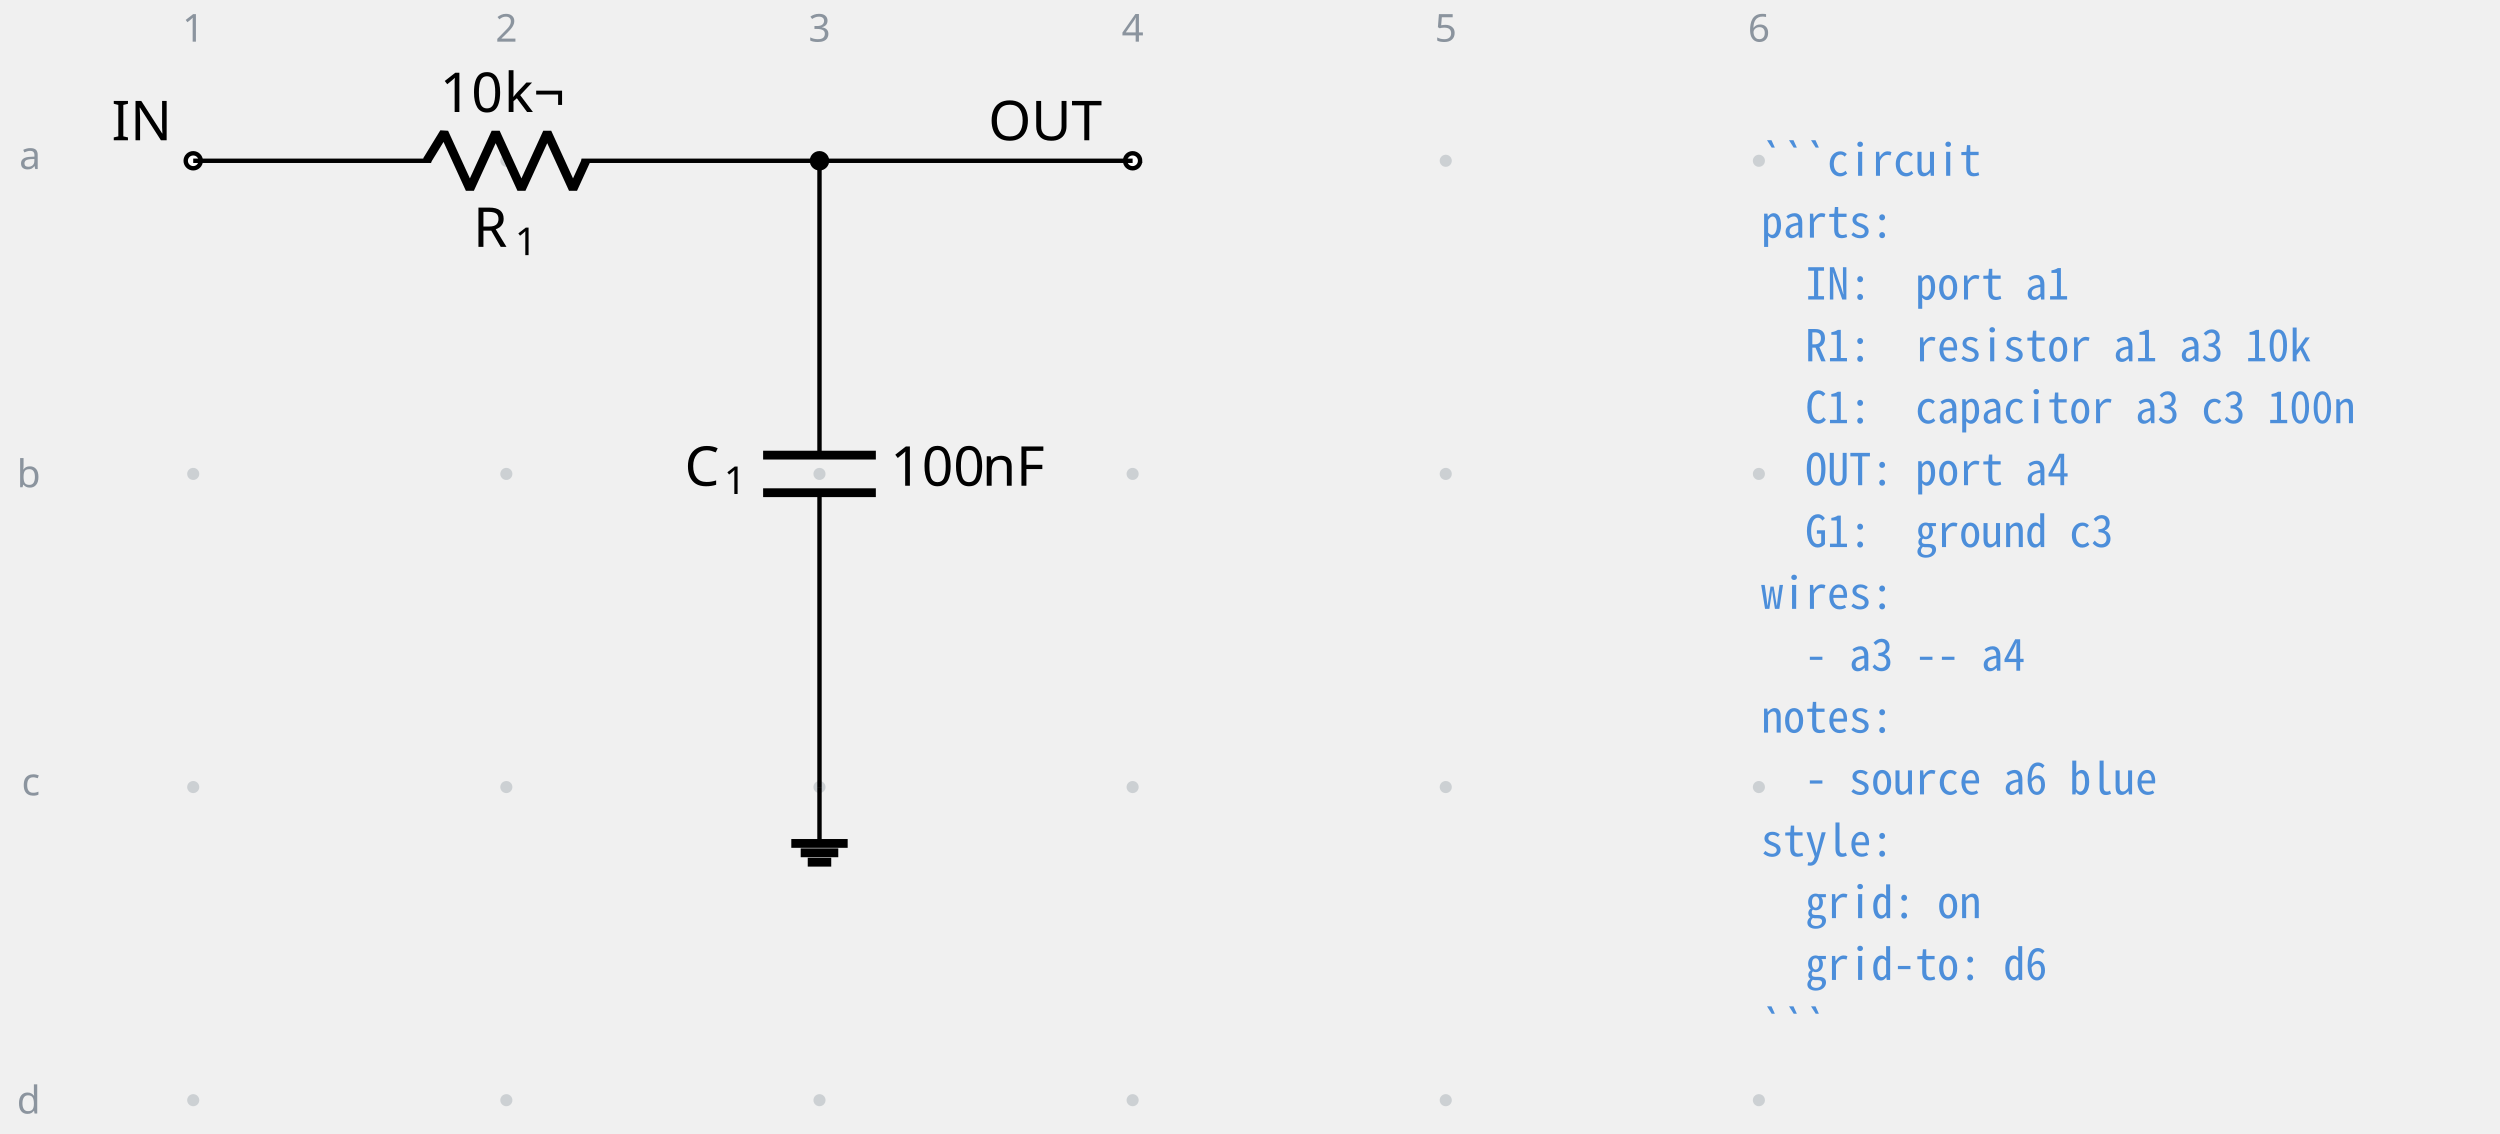
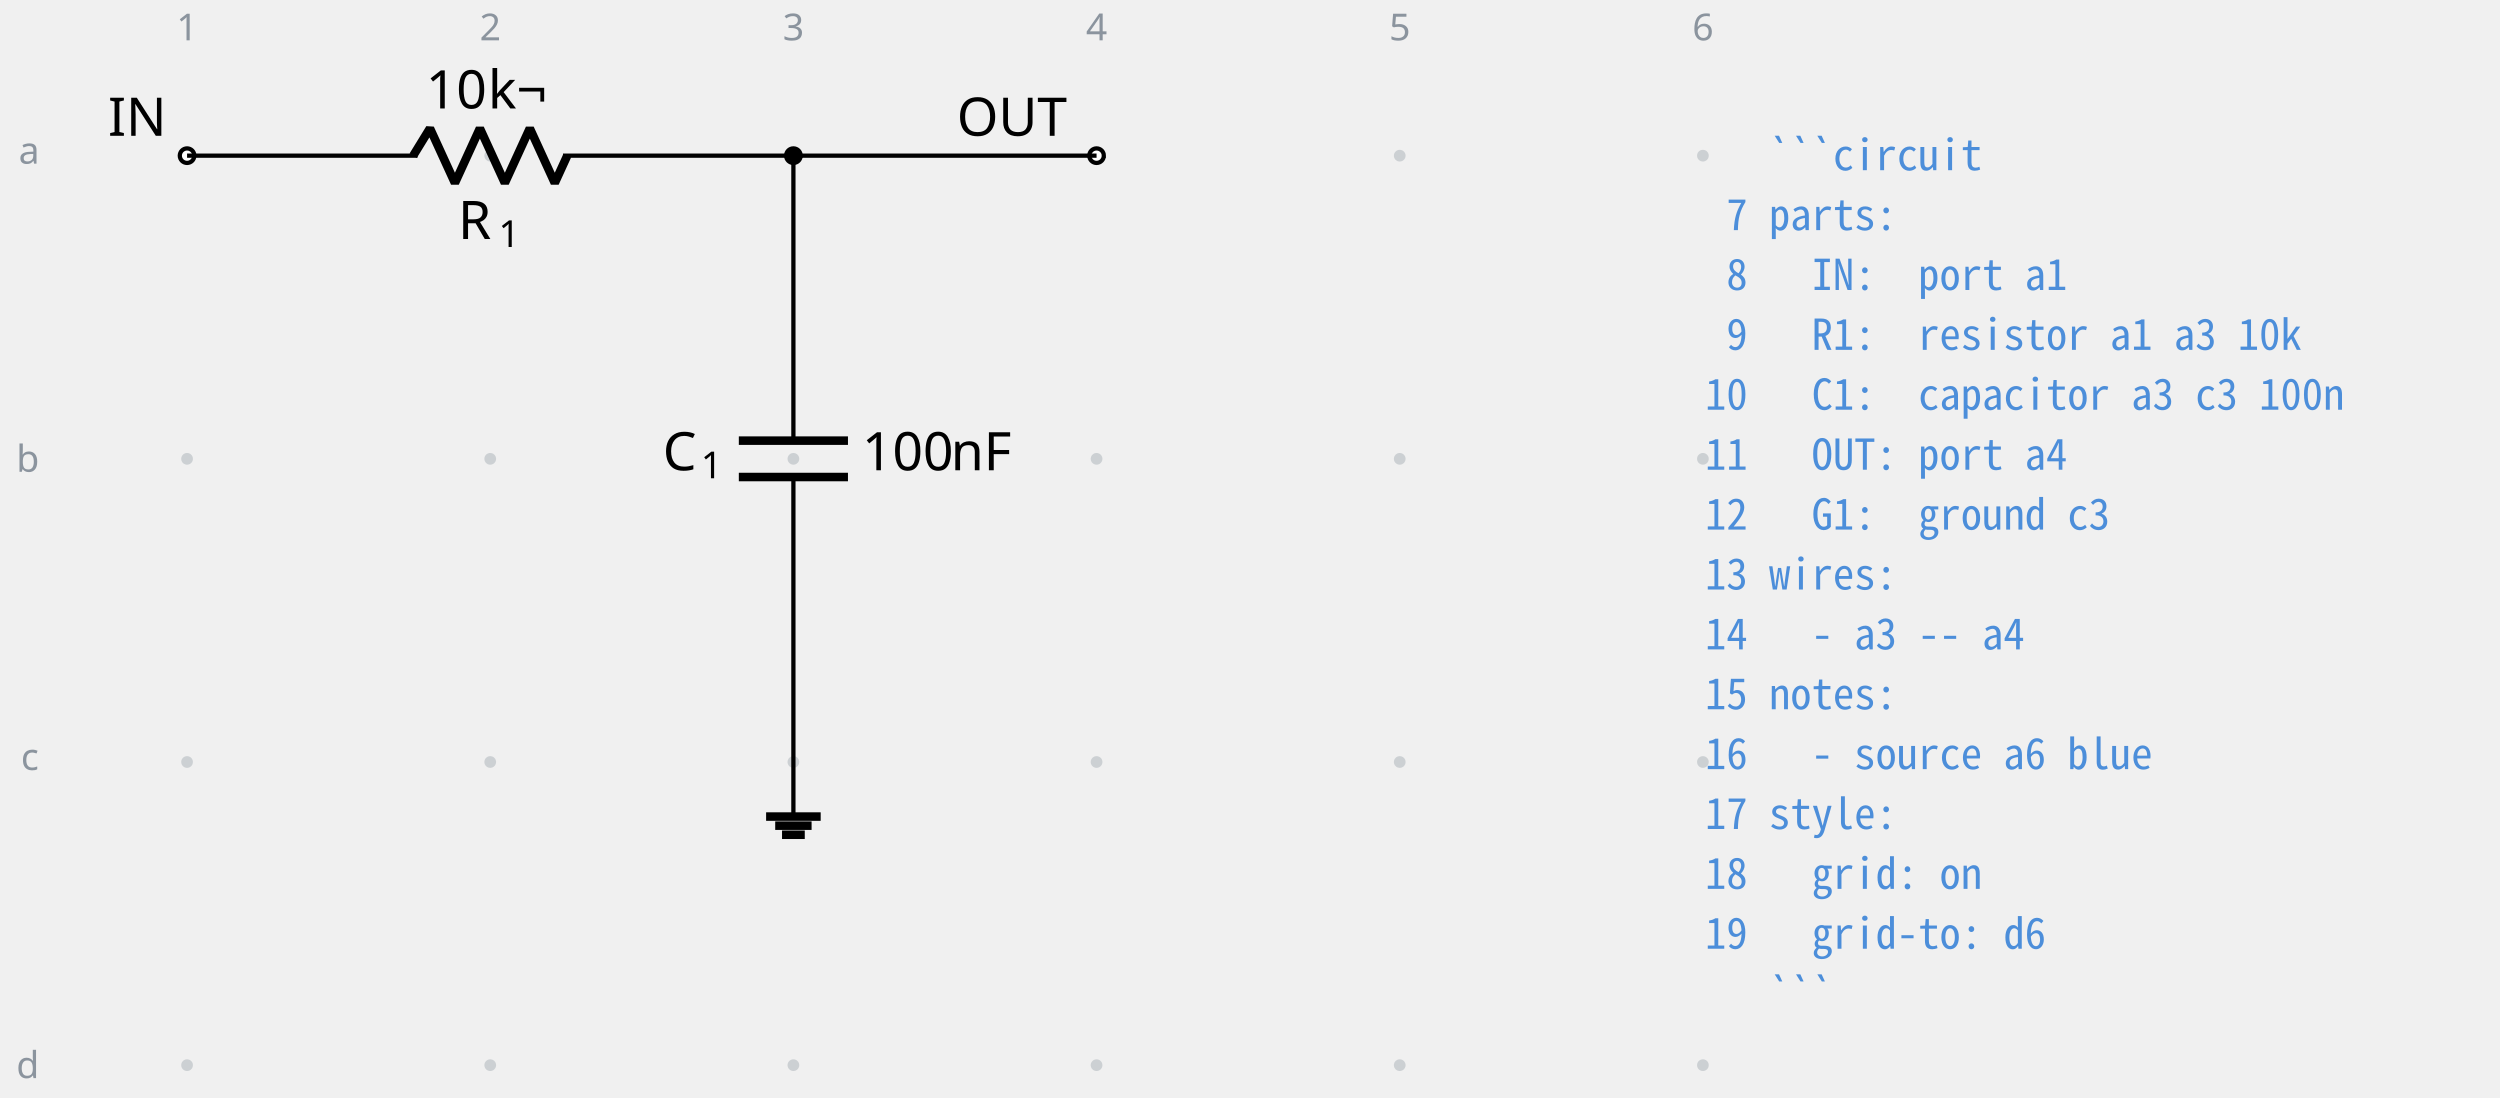
- <svg xmlns="http://www.w3.org/2000/svg" fill="currentColor" width="605.761" height="274.625" viewBox="-72 -72 454.321 205.969">
+ <svg xmlns="http://www.w3.org/2000/svg" fill="currentColor" width="625.678" height="274.625" viewBox="-72 -72 469.259 205.969">
  <g stroke="currentColor" stroke-miterlimit="10" stroke-width=".8">
    <path fill="#8b949e" fill-opacity=".35" stroke="none" stroke-opacity=".35" d="M-35.787-42.781a1.1 1.1 0 1 0-2.2 0 1.1 1.1 0 0 0 2.2 0M-35.787 14.124a1.1 1.1 0 1 0-2.2 0 1.1 1.1 0 0 0 2.2 0M-35.787 71.03a1.1 1.1 0 1 0-2.2 0 1.1 1.1 0 0 0 2.2 0M-35.787 127.935a1.1 1.1 0 1 0-2.2 0 1.1 1.1 0 0 0 2.2 0M21.118-42.781a1.1 1.1 0 1 0-2.2 0 1.1 1.1 0 0 0 2.2 0M21.118 14.124a1.1 1.1 0 1 0-2.2 0 1.1 1.1 0 0 0 2.2 0M21.118 71.03a1.1 1.1 0 1 0-2.2 0 1.1 1.1 0 0 0 2.2 0M21.118 127.935a1.1 1.1 0 1 0-2.2 0 1.1 1.1 0 0 0 2.2 0M78.024-42.781a1.1 1.1 0 1 0-2.2 0 1.1 1.1 0 0 0 2.2 0M78.024 14.124a1.1 1.1 0 1 0-2.2 0 1.1 1.1 0 0 0 2.2 0M78.024 71.03a1.1 1.1 0 1 0-2.2 0 1.1 1.1 0 0 0 2.2 0M78.024 127.935a1.1 1.1 0 1 0-2.2 0 1.1 1.1 0 0 0 2.2 0M134.93-42.781a1.1 1.1 0 1 0-2.2 0 1.1 1.1 0 0 0 2.2 0M134.93 14.124a1.1 1.1 0 1 0-2.2 0 1.1 1.1 0 0 0 2.2 0M134.93 71.03a1.1 1.1 0 1 0-2.2 0 1.1 1.1 0 0 0 2.2 0M134.93 127.935a1.1 1.1 0 1 0-2.2 0 1.1 1.1 0 0 0 2.2 0M191.835-42.781a1.1 1.1 0 1 0-2.2 0 1.1 1.1 0 0 0 2.2 0M191.835 14.124a1.1 1.1 0 1 0-2.2 0 1.1 1.1 0 0 0 2.2 0M191.835 71.03a1.1 1.1 0 1 0-2.2 0 1.1 1.1 0 0 0 2.2 0M191.835 127.935a1.1 1.1 0 1 0-2.2 0 1.1 1.1 0 0 0 2.2 0M248.74-42.781a1.1 1.1 0 1 0-2.2 0 1.1 1.1 0 0 0 2.2 0M248.74 14.124a1.1 1.1 0 1 0-2.2 0 1.1 1.1 0 0 0 2.2 0M248.74 71.03a1.1 1.1 0 1 0-2.2 0 1.1 1.1 0 0 0 2.2 0M248.74 127.935a1.1 1.1 0 1 0-2.2 0 1.1 1.1 0 0 0 2.2 0m-1.1 0" />
    <g fill="#8b949e" stroke="#8b949e">
      <text x="-36.887" y="-42.781" fill="#8b949e" stroke="none" font-family="cmr7" font-size="7" transform="translate(-1.993 -21.645)">1</text>
    </g>
    <g fill="#8b949e" stroke="#8b949e">
      <text x="-36.887" y="-42.781" fill="#8b949e" stroke="none" font-family="cmr7" font-size="7" transform="translate(54.912 -21.645)">2</text>
    </g>
    <g fill="#8b949e" stroke="#8b949e">
      <text x="-36.887" y="-42.781" fill="#8b949e" stroke="none" font-family="cmr7" font-size="7" transform="translate(111.818 -21.645)">3</text>
    </g>
    <g fill="#8b949e" stroke="#8b949e">
      <text x="-36.887" y="-42.781" fill="#8b949e" stroke="none" font-family="cmr7" font-size="7" transform="translate(168.723 -21.645)">4</text>
    </g>
    <g fill="#8b949e" stroke="#8b949e">
      <text x="-36.887" y="-42.781" fill="#8b949e" stroke="none" font-family="cmr7" font-size="7" transform="translate(225.629 -21.645)">5</text>
    </g>
    <g fill="#8b949e" stroke="#8b949e">
      <text x="-36.887" y="-42.781" fill="#8b949e" stroke="none" font-family="cmr7" font-size="7" transform="translate(282.534 -21.645)">6</text>
    </g>
    <g fill="#8b949e" stroke="#8b949e">
      <text x="-36.887" y="-42.781" fill="#8b949e" stroke="none" font-family="cmr7" font-size="7" transform="translate(-31.62 1.507)">a</text>
    </g>
    <g fill="#8b949e" stroke="#8b949e">
      <text x="-36.887" y="-42.781" fill="#8b949e" stroke="none" font-family="cmr7" font-size="7" transform="translate(-32.05 59.336)">b</text>
    </g>
    <g fill="#8b949e" stroke="#8b949e">
      <text x="-36.887" y="-42.781" fill="#8b949e" stroke="none" font-family="cmr7" font-size="7" transform="translate(-31.189 115.318)">c</text>
    </g>
    <g fill="#8b949e" stroke="#8b949e">
      <text x="-36.887" y="-42.781" fill="#8b949e" stroke="none" font-family="cmr7" font-size="7" transform="translate(-32.05 173.147)">d</text>
    </g>
    <g fill="#ffffff">
      <path d="M-35.522-42.781a1.365 1.365 0 1 0-2.73 0 1.365 1.365 0 0 0 2.73 0Zm-1.365 0" />
    </g>
    <text x="-36.887" y="-42.781" stroke="none" font-family="cmr10" font-size="10" transform="translate(-14.844 -3.733)">IN</text>
    <path fill="none" d="M-36.887-42.781h.4m-.4 0H6.36m27.315 0h43.248m-.4 0h.4" />
    <g stroke-linejoin="bevel" stroke-width="1.6">
      <path fill="none" d="m5.561-42.781 3.143-5.122L13.39-37.66l4.685-10.243 4.686 10.243 4.686-10.243 4.686 10.243 2.343-5.121" />
    </g>
    <g stroke="none">
      <text x="-36.887" y="-42.781" font-family="cmmi10" font-size="10" transform="translate(50.866 15.648)">R</text>
      <text x="-29.294" y="-41.281" font-family="cmr7" font-size="7" transform="translate(50.866 15.648)">1</text>
    </g>
    <g stroke="none" font-family="cmr10" font-size="10">
      <text x="-36.887" y="-42.781" transform="translate(44.822 -8.863)">10</text>
      <text x="-25.221" y="-42.781" transform="translate(44.822 -8.863)">k¬</text>
    </g>
    <path fill="none" d="M76.924-42.781v.4m0-.4v53.49m0 6.83v53.49m0-.399v.4" />
    <g stroke-width="1.6">
      <path fill="none" d="M87.167 10.71H66.68m20.486 6.828H66.68" />
    </g>
    <g stroke="none">
      <text x="-36.887" y="-42.781" font-family="cmmi10" font-size="10" transform="translate(89.296 59.058)">C</text>
      <text x="-29.74" y="-41.281" font-family="cmr7" font-size="7" transform="translate(89.296 59.058)">1</text>
    </g>
    <g stroke="none" font-family="cmr10" font-size="10">
      <text x="-36.887" y="-42.781" transform="translate(126.693 59.058)">100</text>
      <text x="-20.22" y="-42.781" transform="translate(126.693 59.058)">nF</text>
    </g>
    <g fill="#ffffff">
      <path d="M135.195-42.781a1.365 1.365 0 1 0-2.731 0 1.365 1.365 0 0 0 2.73 0Zm-1.366 0" />
    </g>
    <text x="-36.887" y="-42.781" stroke="none" font-family="cmr10" font-size="10" transform="translate(144.483 -3.733)">OUT</text>
    <path fill="none" d="M76.924 71.03v10.243" />
    <path fill="none" stroke-width="1.6" d="M71.802 81.273h10.243M73.51 82.98h6.828m-5.548 1.707h4.268" />
    <path fill="none" d="M76.924-42.781h56.905" />
    <path d="M78.29-42.781a1.365 1.365 0 1 0-2.732 0 1.365 1.365 0 0 0 2.731 0Zm-1.366 0" />
    <g>
-       <text x="-36.887" y="-42.781" fill="#4c8eda" stroke="none" font-family="'Noto Sans Mono CJK JP',ui-monospace,'SFMono-Regular',Consolas,'Liberation Mono',monospace" font-size="8" transform="translate(284.927 2.733)" xml:space="preserve">```circuit</text>
+       <text x="-36.887" y="-42.781" fill="#4c8eda" stroke="none" font-family="'Noto Sans Mono CJK JP',ui-monospace,'SFMono-Regular',Consolas,'Liberation Mono',monospace" font-size="8" transform="translate(284.927 2.733)" xml:space="preserve">   ```circuit</text>
    </g>
    <g>
-       <text x="-36.887" y="-42.781" fill="#4c8eda" stroke="none" font-family="'Noto Sans Mono CJK JP',ui-monospace,'SFMono-Regular',Consolas,'Liberation Mono',monospace" font-size="8" transform="translate(284.927 13.972)" xml:space="preserve">parts:</text>
+       <text x="-36.887" y="-42.781" fill="#4c8eda" stroke="none" font-family="'Noto Sans Mono CJK JP',ui-monospace,'SFMono-Regular',Consolas,'Liberation Mono',monospace" font-size="8" transform="translate(284.927 13.972)" xml:space="preserve"> 7 parts:</text>
    </g>
    <g>
-       <text x="-36.887" y="-42.781" fill="#4c8eda" stroke="none" font-family="'Noto Sans Mono CJK JP',ui-monospace,'SFMono-Regular',Consolas,'Liberation Mono',monospace" font-size="8" transform="translate(284.927 25.21)" xml:space="preserve">  IN:  port a1</text>
+       <text x="-36.887" y="-42.781" fill="#4c8eda" stroke="none" font-family="'Noto Sans Mono CJK JP',ui-monospace,'SFMono-Regular',Consolas,'Liberation Mono',monospace" font-size="8" transform="translate(284.927 25.21)" xml:space="preserve"> 8   IN:  port a1</text>
    </g>
    <g>
-       <text x="-36.887" y="-42.781" fill="#4c8eda" stroke="none" font-family="'Noto Sans Mono CJK JP',ui-monospace,'SFMono-Regular',Consolas,'Liberation Mono',monospace" font-size="8" transform="translate(284.927 36.45)" xml:space="preserve">  R1:  resistor a1 a3 10k</text>
+       <text x="-36.887" y="-42.781" fill="#4c8eda" stroke="none" font-family="'Noto Sans Mono CJK JP',ui-monospace,'SFMono-Regular',Consolas,'Liberation Mono',monospace" font-size="8" transform="translate(284.927 36.45)" xml:space="preserve"> 9   R1:  resistor a1 a3 10k</text>
    </g>
    <g>
-       <text x="-36.887" y="-42.781" fill="#4c8eda" stroke="none" font-family="'Noto Sans Mono CJK JP',ui-monospace,'SFMono-Regular',Consolas,'Liberation Mono',monospace" font-size="8" transform="translate(284.927 47.689)" xml:space="preserve">  C1:  capacitor a3 c3 100n</text>
+       <text x="-36.887" y="-42.781" fill="#4c8eda" stroke="none" font-family="'Noto Sans Mono CJK JP',ui-monospace,'SFMono-Regular',Consolas,'Liberation Mono',monospace" font-size="8" transform="translate(284.927 47.689)" xml:space="preserve">10   C1:  capacitor a3 c3 100n</text>
    </g>
    <g>
-       <text x="-36.887" y="-42.781" fill="#4c8eda" stroke="none" font-family="'Noto Sans Mono CJK JP',ui-monospace,'SFMono-Regular',Consolas,'Liberation Mono',monospace" font-size="8" transform="translate(284.927 58.956)" xml:space="preserve">  OUT: port a4</text>
+       <text x="-36.887" y="-42.781" fill="#4c8eda" stroke="none" font-family="'Noto Sans Mono CJK JP',ui-monospace,'SFMono-Regular',Consolas,'Liberation Mono',monospace" font-size="8" transform="translate(284.927 58.956)" xml:space="preserve">11   OUT: port a4</text>
    </g>
    <g>
-       <text x="-36.887" y="-42.781" fill="#4c8eda" stroke="none" font-family="'Noto Sans Mono CJK JP',ui-monospace,'SFMono-Regular',Consolas,'Liberation Mono',monospace" font-size="8" transform="translate(284.927 70.195)" xml:space="preserve">  G1:  ground c3</text>
+       <text x="-36.887" y="-42.781" fill="#4c8eda" stroke="none" font-family="'Noto Sans Mono CJK JP',ui-monospace,'SFMono-Regular',Consolas,'Liberation Mono',monospace" font-size="8" transform="translate(284.927 70.195)" xml:space="preserve">12   G1:  ground c3</text>
    </g>
    <g>
-       <text x="-36.887" y="-42.781" fill="#4c8eda" stroke="none" font-family="'Noto Sans Mono CJK JP',ui-monospace,'SFMono-Regular',Consolas,'Liberation Mono',monospace" font-size="8" transform="translate(284.927 81.434)" xml:space="preserve">wires:</text>
+       <text x="-36.887" y="-42.781" fill="#4c8eda" stroke="none" font-family="'Noto Sans Mono CJK JP',ui-monospace,'SFMono-Regular',Consolas,'Liberation Mono',monospace" font-size="8" transform="translate(284.927 81.434)" xml:space="preserve">13 wires:</text>
    </g>
    <g>
-       <text x="-36.887" y="-42.781" fill="#4c8eda" stroke="none" font-family="'Noto Sans Mono CJK JP',ui-monospace,'SFMono-Regular',Consolas,'Liberation Mono',monospace" font-size="8" transform="translate(284.927 92.672)" xml:space="preserve">  - a3 -- a4</text>
+       <text x="-36.887" y="-42.781" fill="#4c8eda" stroke="none" font-family="'Noto Sans Mono CJK JP',ui-monospace,'SFMono-Regular',Consolas,'Liberation Mono',monospace" font-size="8" transform="translate(284.927 92.672)" xml:space="preserve">14   - a3 -- a4</text>
    </g>
    <g>
-       <text x="-36.887" y="-42.781" fill="#4c8eda" stroke="none" font-family="'Noto Sans Mono CJK JP',ui-monospace,'SFMono-Regular',Consolas,'Liberation Mono',monospace" font-size="8" transform="translate(284.927 103.911)" xml:space="preserve">notes:</text>
+       <text x="-36.887" y="-42.781" fill="#4c8eda" stroke="none" font-family="'Noto Sans Mono CJK JP',ui-monospace,'SFMono-Regular',Consolas,'Liberation Mono',monospace" font-size="8" transform="translate(284.927 103.911)" xml:space="preserve">15 notes:</text>
    </g>
    <g>
-       <text x="-36.887" y="-42.781" fill="#4c8eda" stroke="none" font-family="'Noto Sans Mono CJK JP',ui-monospace,'SFMono-Regular',Consolas,'Liberation Mono',monospace" font-size="8" transform="translate(284.927 115.15)" xml:space="preserve">  - source a6 blue</text>
+       <text x="-36.887" y="-42.781" fill="#4c8eda" stroke="none" font-family="'Noto Sans Mono CJK JP',ui-monospace,'SFMono-Regular',Consolas,'Liberation Mono',monospace" font-size="8" transform="translate(284.927 115.15)" xml:space="preserve">16   - source a6 blue</text>
    </g>
    <g>
-       <text x="-36.887" y="-42.781" fill="#4c8eda" stroke="none" font-family="'Noto Sans Mono CJK JP',ui-monospace,'SFMono-Regular',Consolas,'Liberation Mono',monospace" font-size="8" transform="translate(284.927 126.389)" xml:space="preserve">style:</text>
+       <text x="-36.887" y="-42.781" fill="#4c8eda" stroke="none" font-family="'Noto Sans Mono CJK JP',ui-monospace,'SFMono-Regular',Consolas,'Liberation Mono',monospace" font-size="8" transform="translate(284.927 126.389)" xml:space="preserve">17 style:</text>
    </g>
    <g>
-       <text x="-36.887" y="-42.781" fill="#4c8eda" stroke="none" font-family="'Noto Sans Mono CJK JP',ui-monospace,'SFMono-Regular',Consolas,'Liberation Mono',monospace" font-size="8" transform="translate(284.927 137.628)" xml:space="preserve">  grid: on</text>
+       <text x="-36.887" y="-42.781" fill="#4c8eda" stroke="none" font-family="'Noto Sans Mono CJK JP',ui-monospace,'SFMono-Regular',Consolas,'Liberation Mono',monospace" font-size="8" transform="translate(284.927 137.628)" xml:space="preserve">18   grid: on</text>
    </g>
    <g>
-       <text x="-36.887" y="-42.781" fill="#4c8eda" stroke="none" font-family="'Noto Sans Mono CJK JP',ui-monospace,'SFMono-Regular',Consolas,'Liberation Mono',monospace" font-size="8" transform="translate(284.927 148.867)" xml:space="preserve">  grid-to: d6</text>
+       <text x="-36.887" y="-42.781" fill="#4c8eda" stroke="none" font-family="'Noto Sans Mono CJK JP',ui-monospace,'SFMono-Regular',Consolas,'Liberation Mono',monospace" font-size="8" transform="translate(284.927 148.867)" xml:space="preserve">19   grid-to: d6</text>
    </g>
    <g>
-       <text x="-36.887" y="-42.781" fill="#4c8eda" stroke="none" font-family="'Noto Sans Mono CJK JP',ui-monospace,'SFMono-Regular',Consolas,'Liberation Mono',monospace" font-size="8" transform="translate(284.927 160.134)" xml:space="preserve">```</text>
+       <text x="-36.887" y="-42.781" fill="#4c8eda" stroke="none" font-family="'Noto Sans Mono CJK JP',ui-monospace,'SFMono-Regular',Consolas,'Liberation Mono',monospace" font-size="8" transform="translate(284.927 160.134)" xml:space="preserve">   ```</text>
    </g>
  </g>
</svg>
